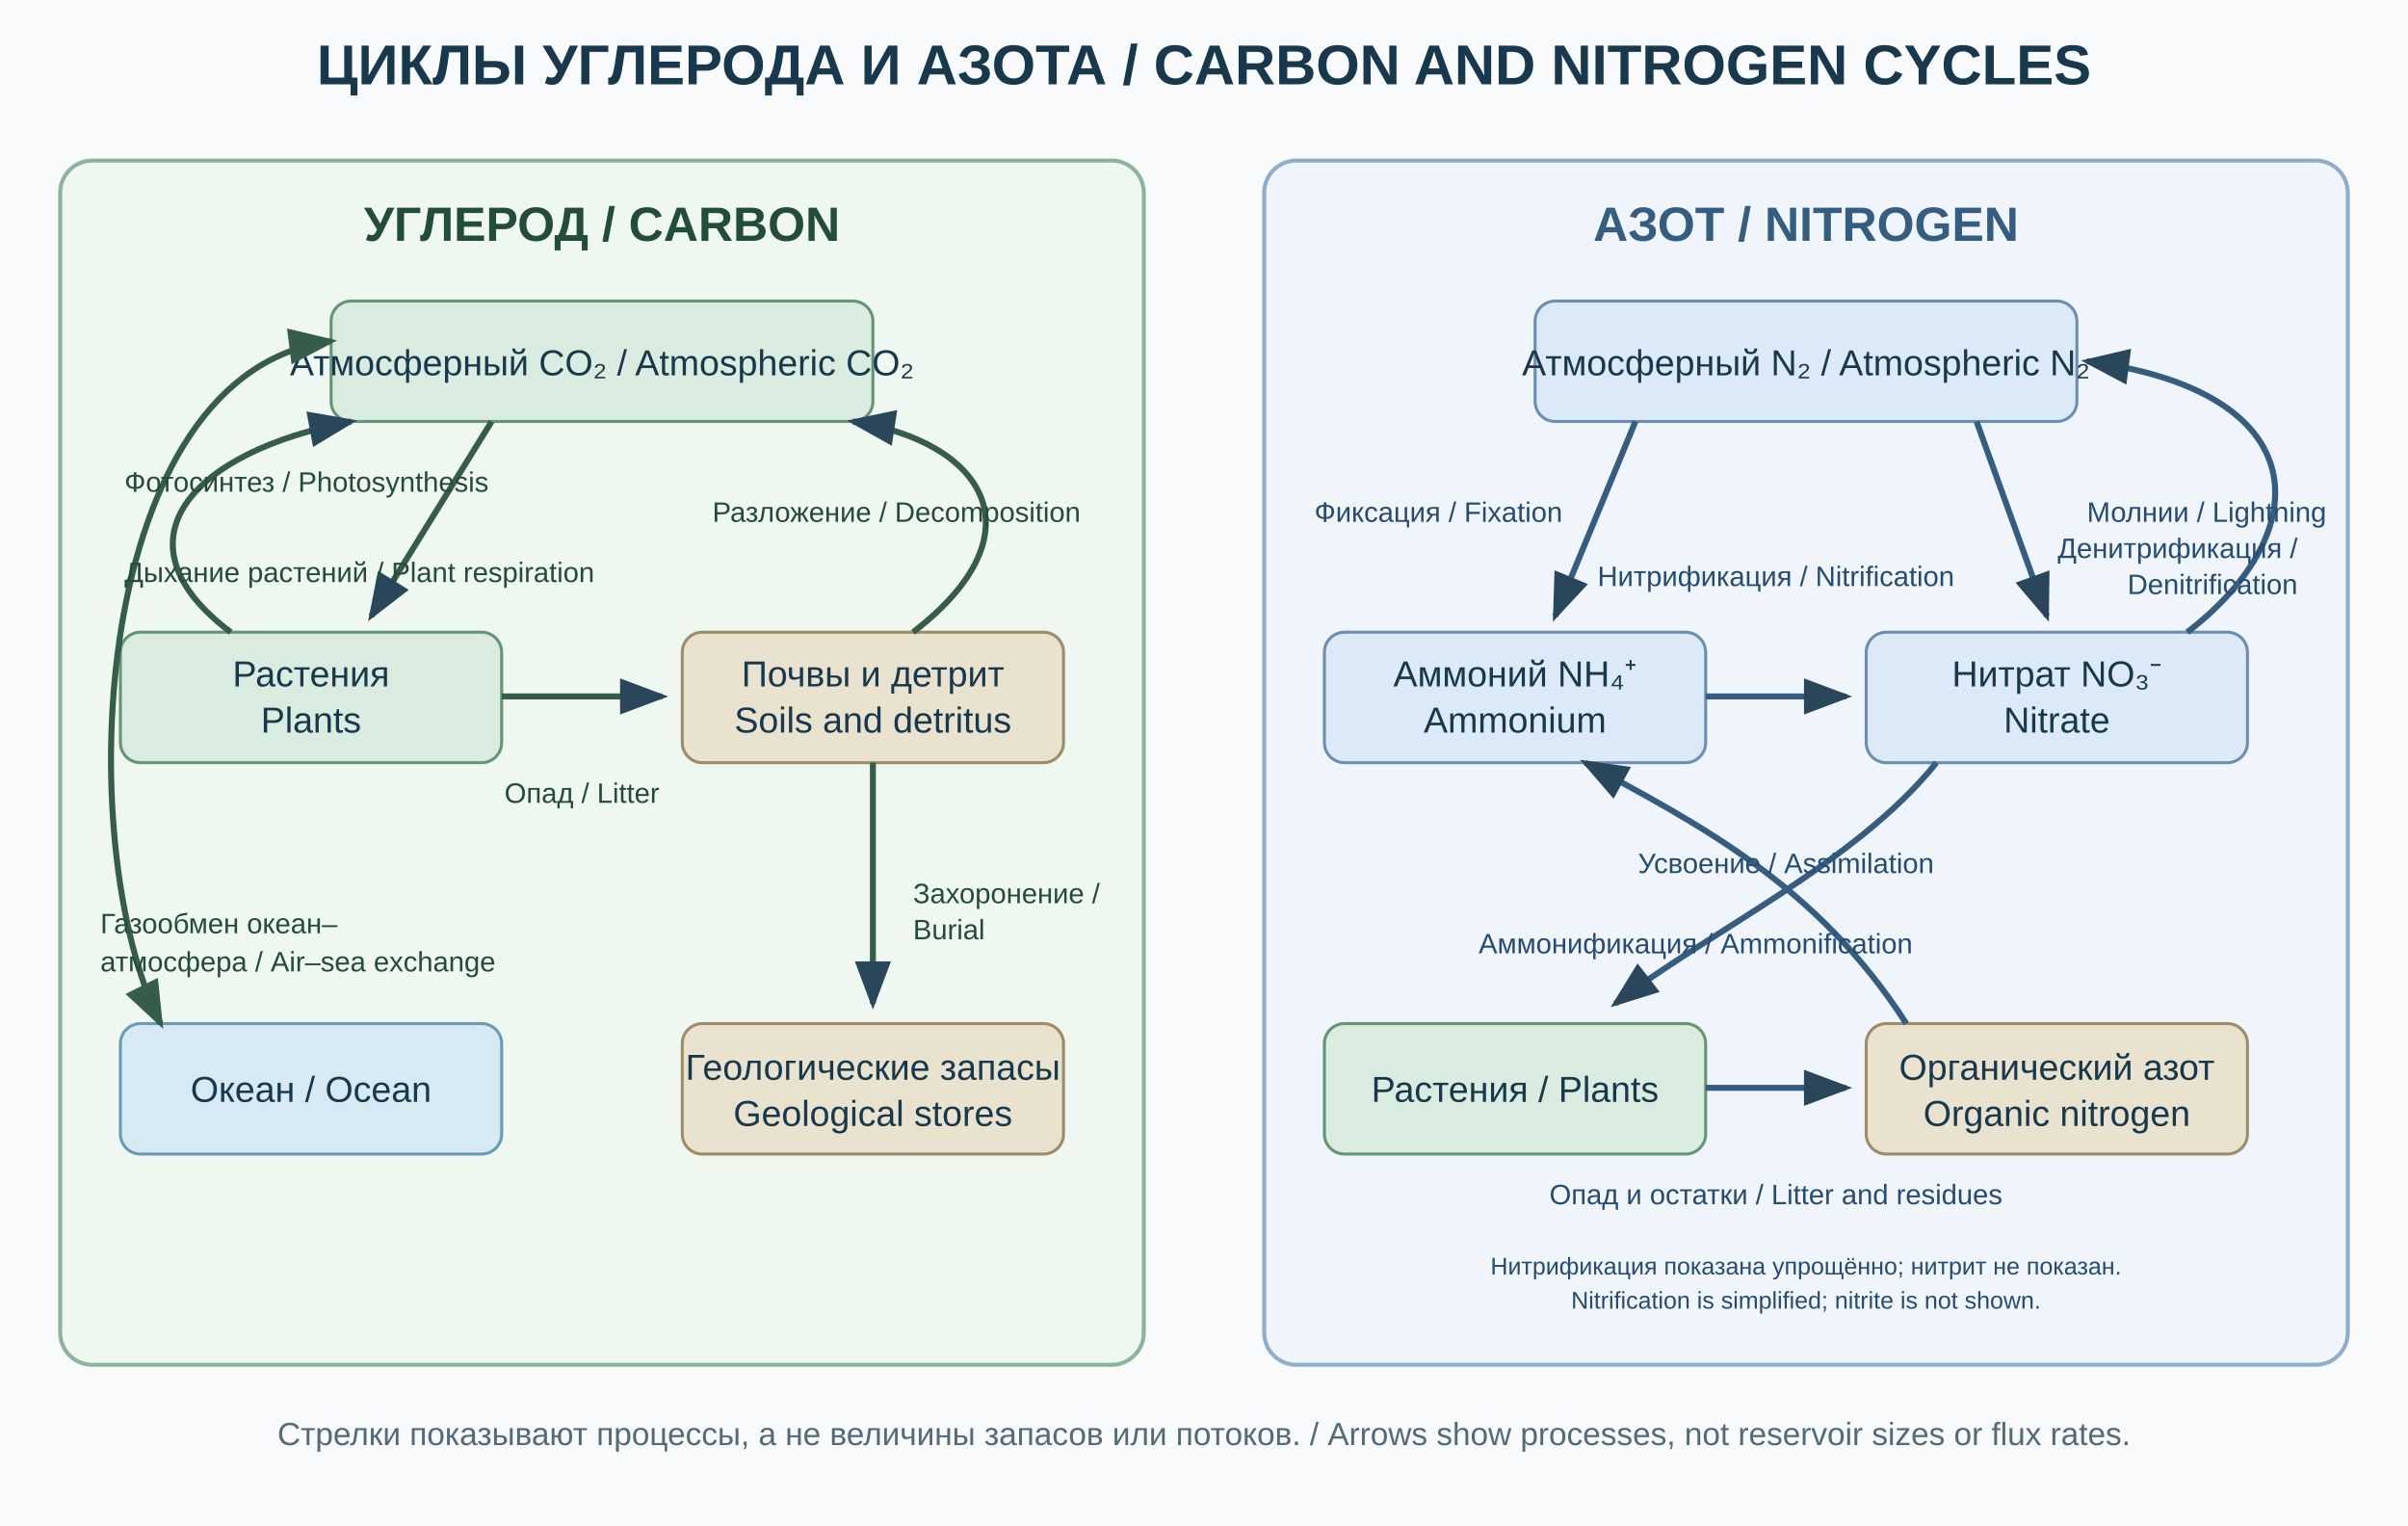
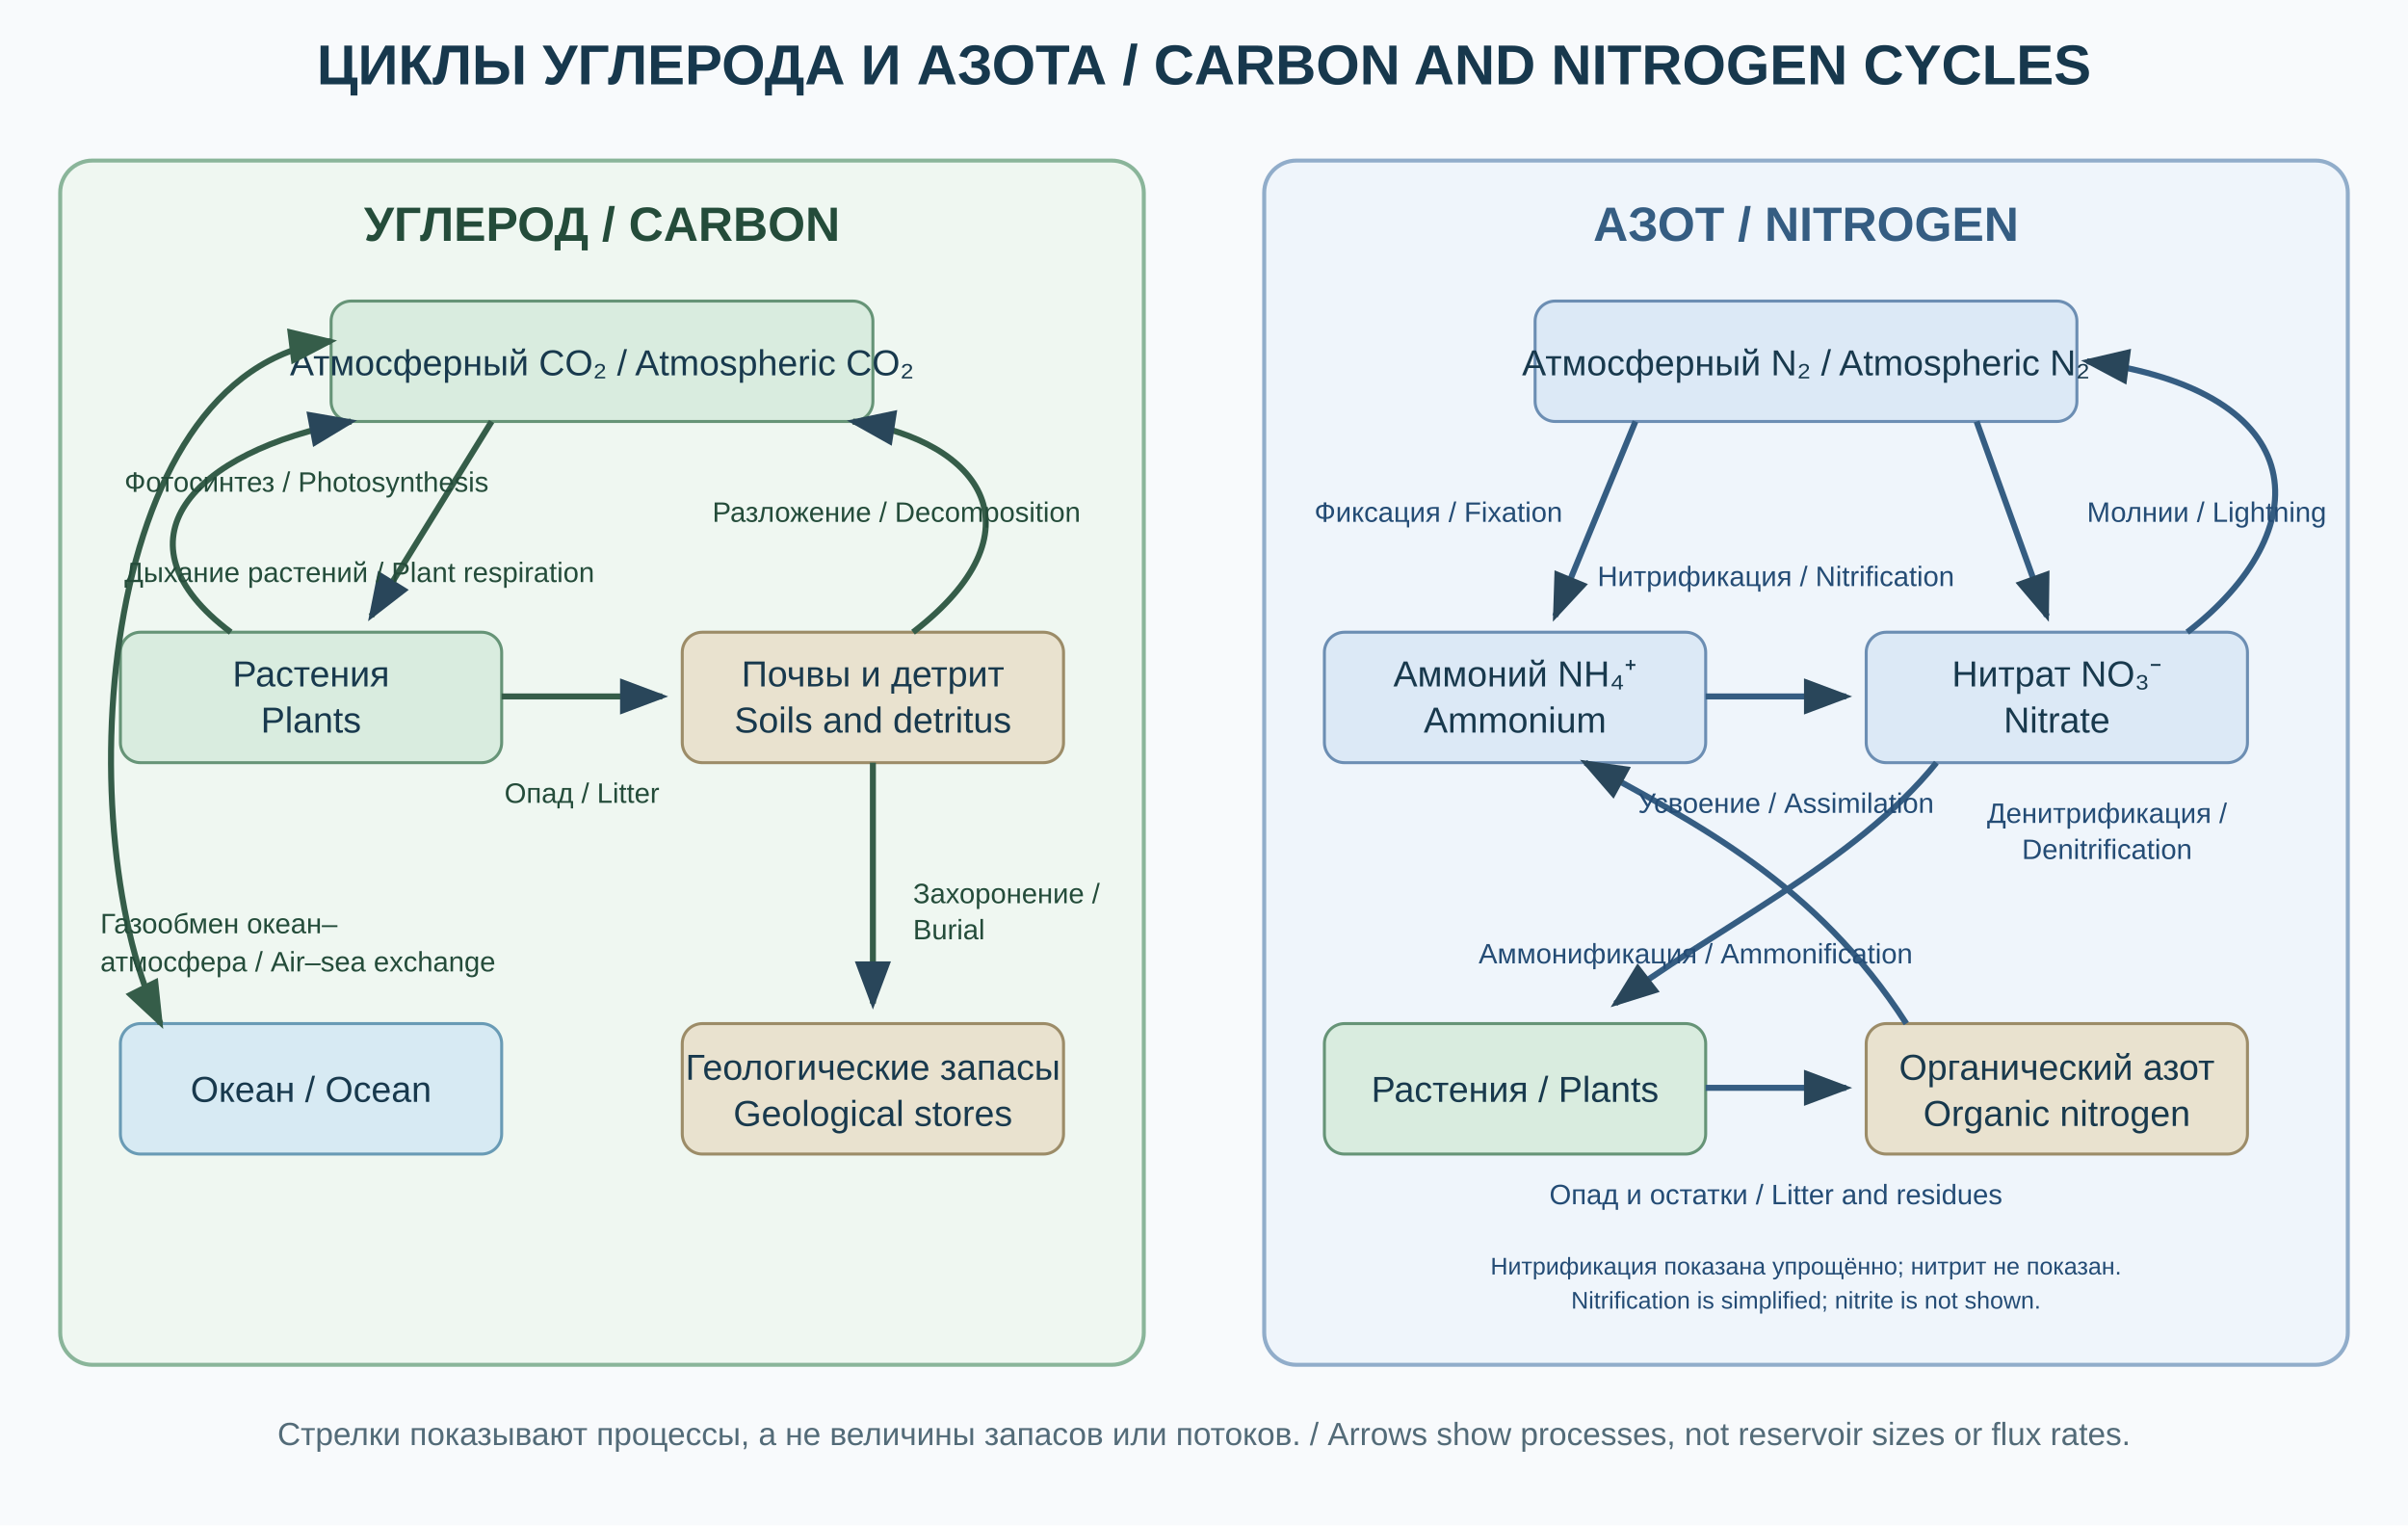
<svg xmlns="http://www.w3.org/2000/svg" viewBox="0 0 1200 760" role="img" aria-labelledby="title desc">
  <defs>
    <marker id="arrow" markerWidth="9" markerHeight="9" refX="7" refY="3" orient="auto">
      <path d="M0 0L8 3L0 6Z" fill="#29465a" />
    </marker>
    <marker id="both" markerWidth="9" markerHeight="9" refX="7" refY="3" orient="auto-start-reverse">
      <path d="M0 0L8 3L0 6Z" fill="#355d49" />
    </marker>
  </defs>
  <rect width="1200" height="760" fill="#f8fafc" />
  <text x="600" y="42" text-anchor="middle" font-family="Arial,sans-serif" font-size="28" font-weight="700" fill="#17384d">ЦИКЛЫ УГЛЕРОДА И АЗОТА / CARBON AND NITROGEN CYCLES</text>
  <rect x="30" y="80" width="540" height="600" rx="16" fill="#eff7f1" stroke="#8ab59a" stroke-width="2" />
  <rect x="630" y="80" width="540" height="600" rx="16" fill="#eff5fb" stroke="#91adca" stroke-width="2" />
  <text x="300" y="120" text-anchor="middle" font-family="Arial,sans-serif" font-size="24" font-weight="700" fill="#244c3a">УГЛЕРОД / CARBON</text>
  <text x="900" y="120" text-anchor="middle" font-family="Arial,sans-serif" font-size="24" font-weight="700" fill="#355d82">АЗОТ / NITROGEN</text>
  <g font-family="Arial,sans-serif" font-size="18" text-anchor="middle" fill="#18394d">
    <rect x="165" y="150" width="270" height="60" rx="10" fill="#d9ecdf" stroke="#669477" stroke-width="1.5" />
    <text x="300" y="187">Атмосферный CO₂ / Atmospheric CO₂</text>
    <rect x="60" y="315" width="190" height="65" rx="10" fill="#d9ecdf" stroke="#669477" stroke-width="1.5" />
    <text x="155" y="342">Растения</text>
    <text x="155" y="365">Plants</text>
    <rect x="340" y="315" width="190" height="65" rx="10" fill="#e9e2cf" stroke="#9c8c68" stroke-width="1.5" />
    <text x="435" y="342">Почвы и детрит</text>
    <text x="435" y="365">Soils and detritus</text>
    <rect x="60" y="510" width="190" height="65" rx="10" fill="#d7eaf3" stroke="#699bb5" stroke-width="1.5" />
    <text x="155" y="549">Океан / Ocean</text>
    <rect x="340" y="510" width="190" height="65" rx="10" fill="#e9e2cf" stroke="#9c8c68" stroke-width="1.5" />
    <text x="435" y="538">Геологические запасы</text>
    <text x="435" y="561">Geological stores</text>
  </g>
  <g fill="none" stroke="#355d49" stroke-width="3" marker-end="url(#arrow)">
    <path d="M245 210L185 307" />
    <path d="M115 315C55 270 95 225 175 210" />
    <path d="M250 347L330 347" />
    <path d="M455 315C520 265 490 220 425 210" />
    <path d="M435 380L435 500" />
  </g>
  <path d="M165 170C45 185 35 420 80 510" fill="none" stroke="#355d49" stroke-width="3" marker-start="url(#both)" marker-end="url(#both)" />
  <g font-family="Arial,sans-serif" font-size="14" fill="#244c3a">
    <text x="62" y="245">Фотосинтез / Photosynthesis</text>
    <text x="62" y="290">Дыхание растений / Plant respiration</text>
    <text x="290" y="400" text-anchor="middle">Опад / Litter</text>
    <text x="355" y="260">Разложение / Decomposition</text>
    <text x="50" y="465">Газообмен океан–</text>
    <text x="50" y="484">атмосфера / Air–sea exchange</text>
    <text x="455" y="450">Захоронение /</text>
    <text x="455" y="468">Burial</text>
  </g>
  <g font-family="Arial,sans-serif" font-size="18" text-anchor="middle" fill="#18394d">
    <rect x="765" y="150" width="270" height="60" rx="10" fill="#dce9f6" stroke="#6c8eb3" stroke-width="1.5" />
    <text x="900" y="187">Атмосферный N₂ / Atmospheric N₂</text>
    <rect x="660" y="315" width="190" height="65" rx="10" fill="#dce9f6" stroke="#6c8eb3" stroke-width="1.5" />
    <text x="755" y="342">Аммоний NH₄⁺</text>
    <text x="755" y="365">Ammonium</text>
    <rect x="930" y="315" width="190" height="65" rx="10" fill="#dce9f6" stroke="#6c8eb3" stroke-width="1.5" />
    <text x="1025" y="342">Нитрат NO₃⁻</text>
    <text x="1025" y="365">Nitrate</text>
    <rect x="660" y="510" width="190" height="65" rx="10" fill="#d9ecdf" stroke="#669477" stroke-width="1.5" />
    <text x="755" y="549">Растения / Plants</text>
    <rect x="930" y="510" width="190" height="65" rx="10" fill="#e9e2cf" stroke="#9c8c68" stroke-width="1.5" />
    <text x="1025" y="538">Органический азот</text>
    <text x="1025" y="561">Organic nitrogen</text>
  </g>
  <g fill="none" stroke="#355d82" stroke-width="3" marker-end="url(#arrow)">
    <path d="M815 210L775 307" />
    <path d="M985 210L1020 307" />
    <path d="M850 347L920 347" />
    <path d="M965 380C925 430 850 465 805 500" />
    <path d="M850 542L920 542" />
    <path d="M950 510C905 440 845 410 790 380" />
    <path d="M1090 315C1155 265 1155 195 1040 180" />
  </g>
  <g font-family="Arial,sans-serif" font-size="14" fill="#244c75">
    <text x="655" y="260">Фиксация / Fixation</text>
    <text x="1040" y="260">Молнии / Lightning</text>
    <text x="885" y="292" text-anchor="middle">Нитрификация / Nitrification</text>
-     <text x="890" y="435" text-anchor="middle">Усвоение / Assimilation</text>
+     <text x="890" y="405" text-anchor="middle">Усвоение / Assimilation</text>
    <text x="885" y="600" text-anchor="middle">Опад и остатки / Litter and residues</text>
-     <text x="845" y="475" text-anchor="middle">Аммонификация / Ammonification</text>
-     <text x="1145" y="278" text-anchor="end">Денитрификация /</text>
-     <text x="1145" y="296" text-anchor="end">Denitrification</text>
+     <text x="845" y="480" text-anchor="middle">Аммонификация / Ammonification</text>
+     <text x="1050" y="410" text-anchor="middle">Денитрификация /</text>
+     <text x="1050" y="428" text-anchor="middle">Denitrification</text>
    <text x="900" y="635" text-anchor="middle" font-size="12">Нитрификация показана упрощённо; нитрит не показан.</text>
    <text x="900" y="652" text-anchor="middle" font-size="12">Nitrification is simplified; nitrite is not shown.</text>
  </g>
  <text x="600" y="720" text-anchor="middle" font-family="Arial,sans-serif" font-size="16" fill="#536b78">Стрелки показывают процессы, а не величины запасов или потоков. / Arrows show processes, not reservoir sizes or flux rates.</text>
</svg>
